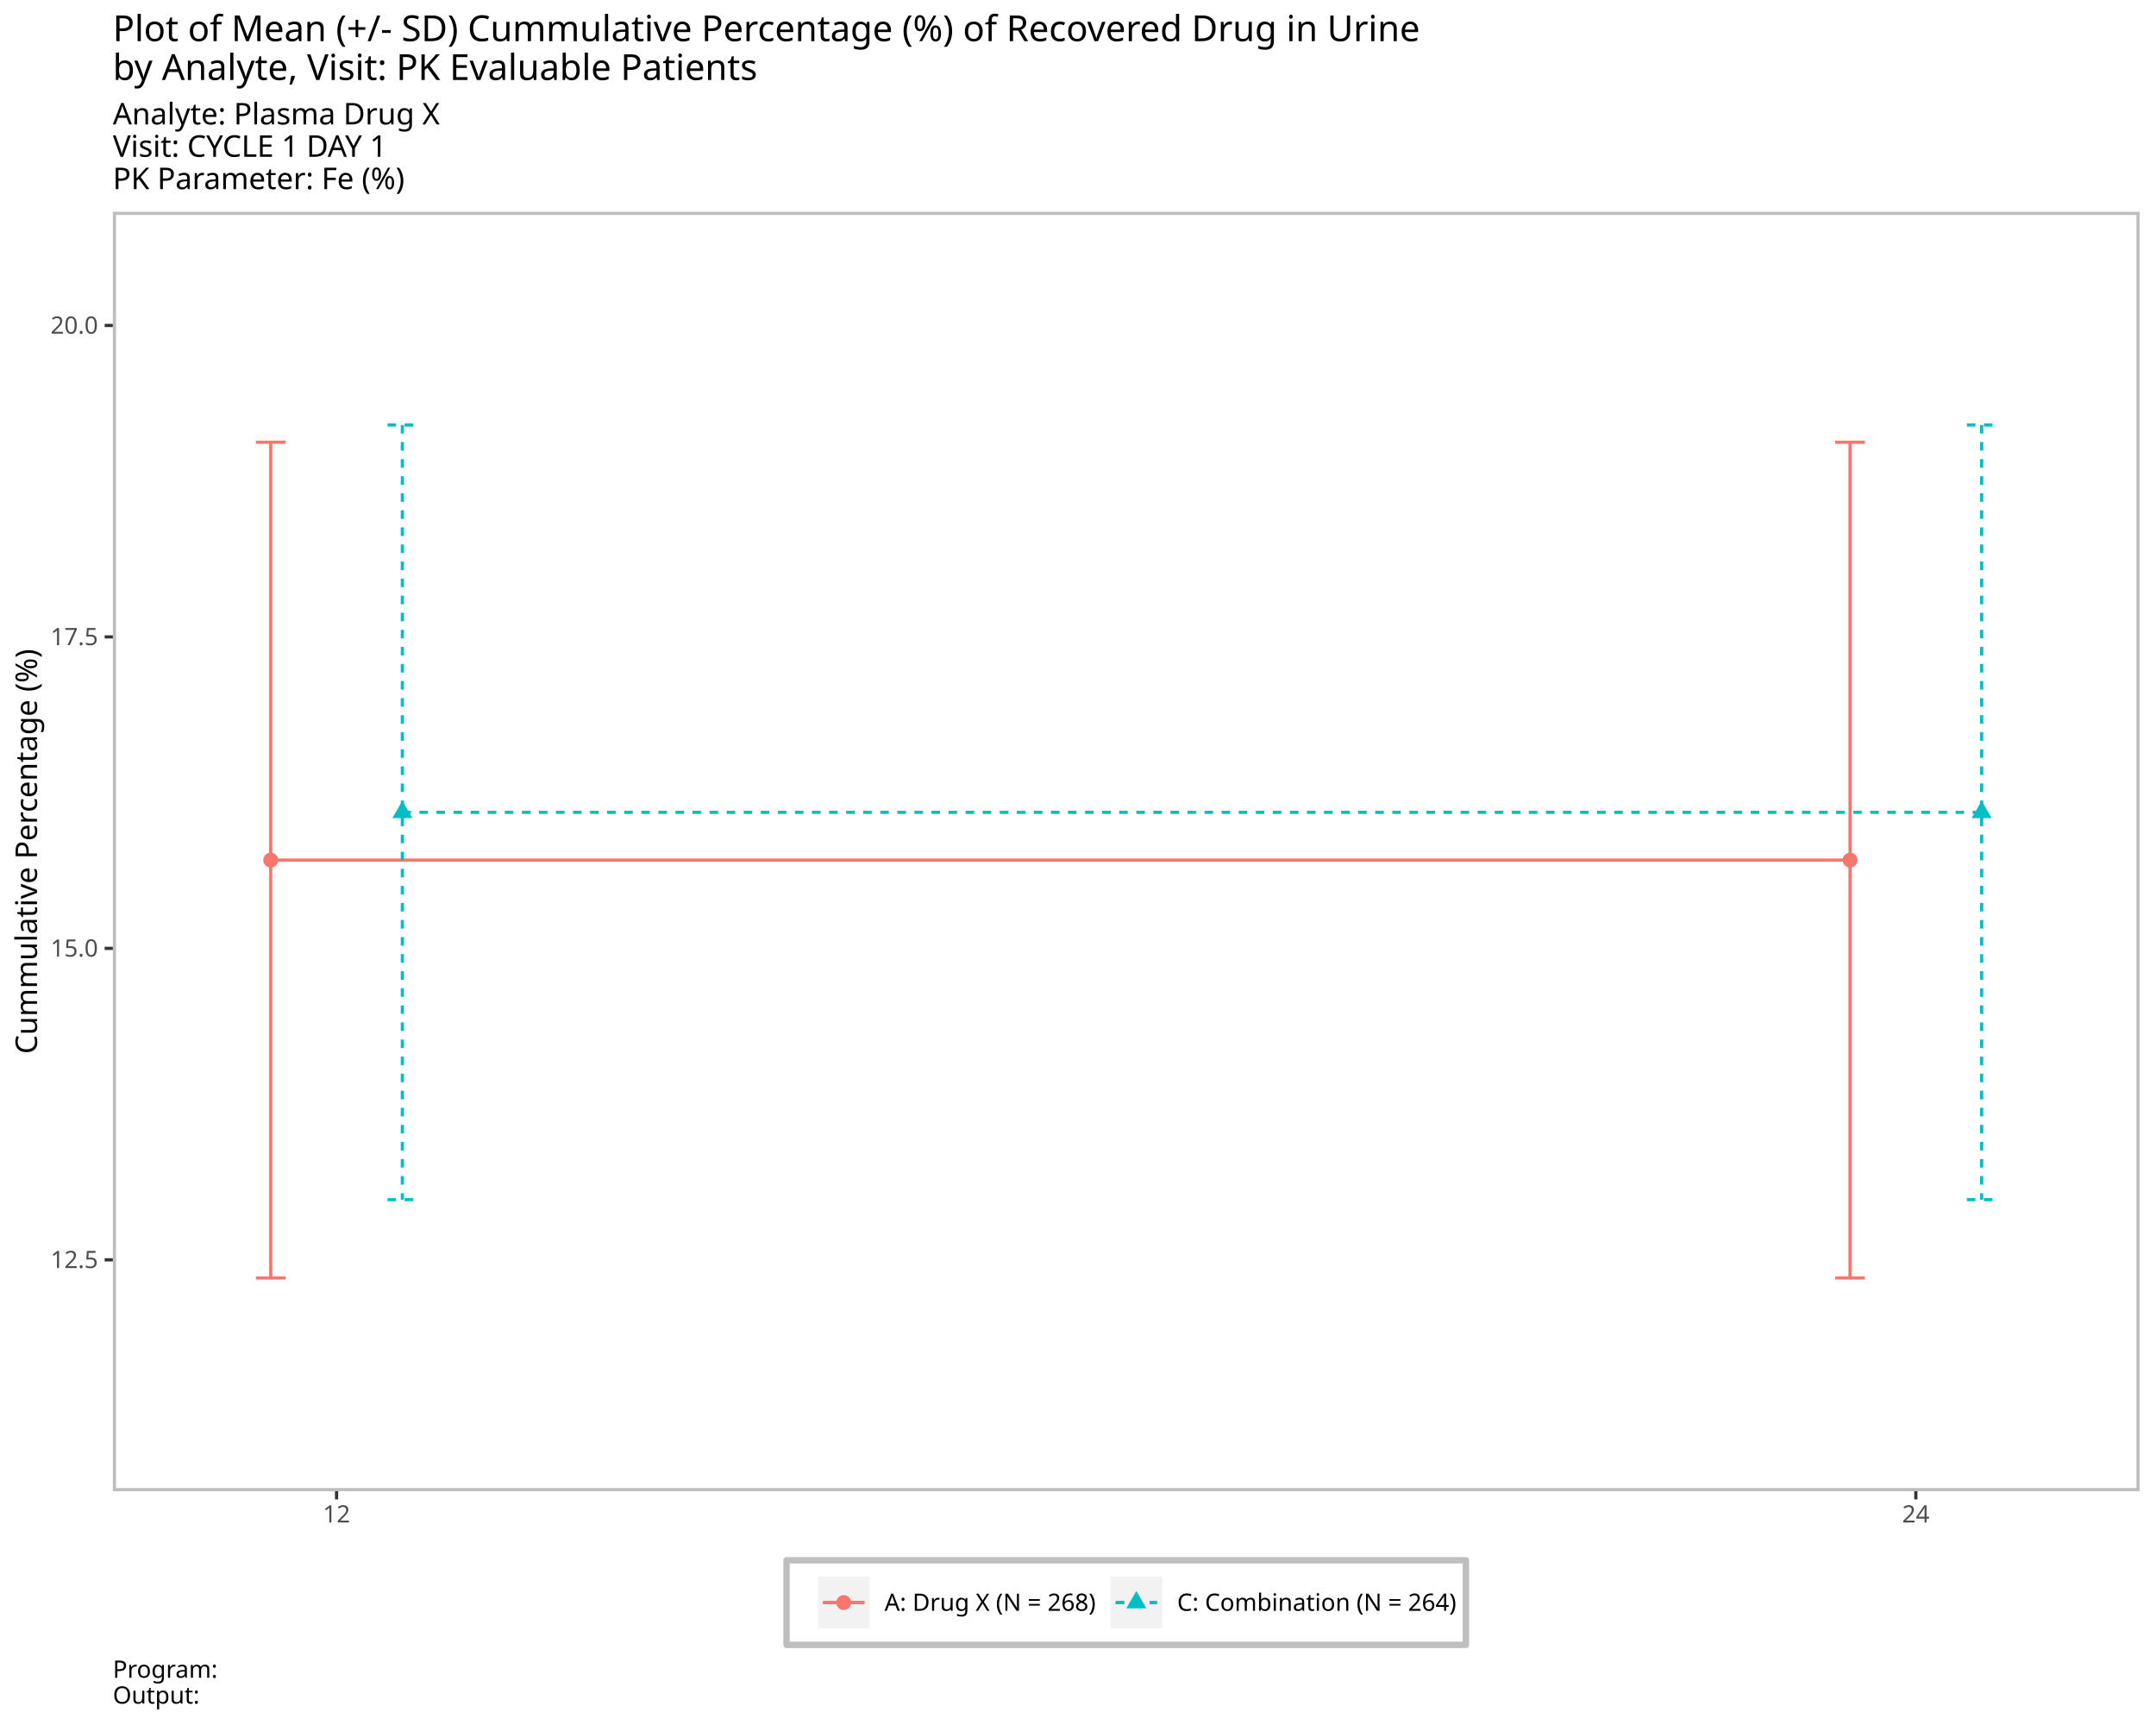
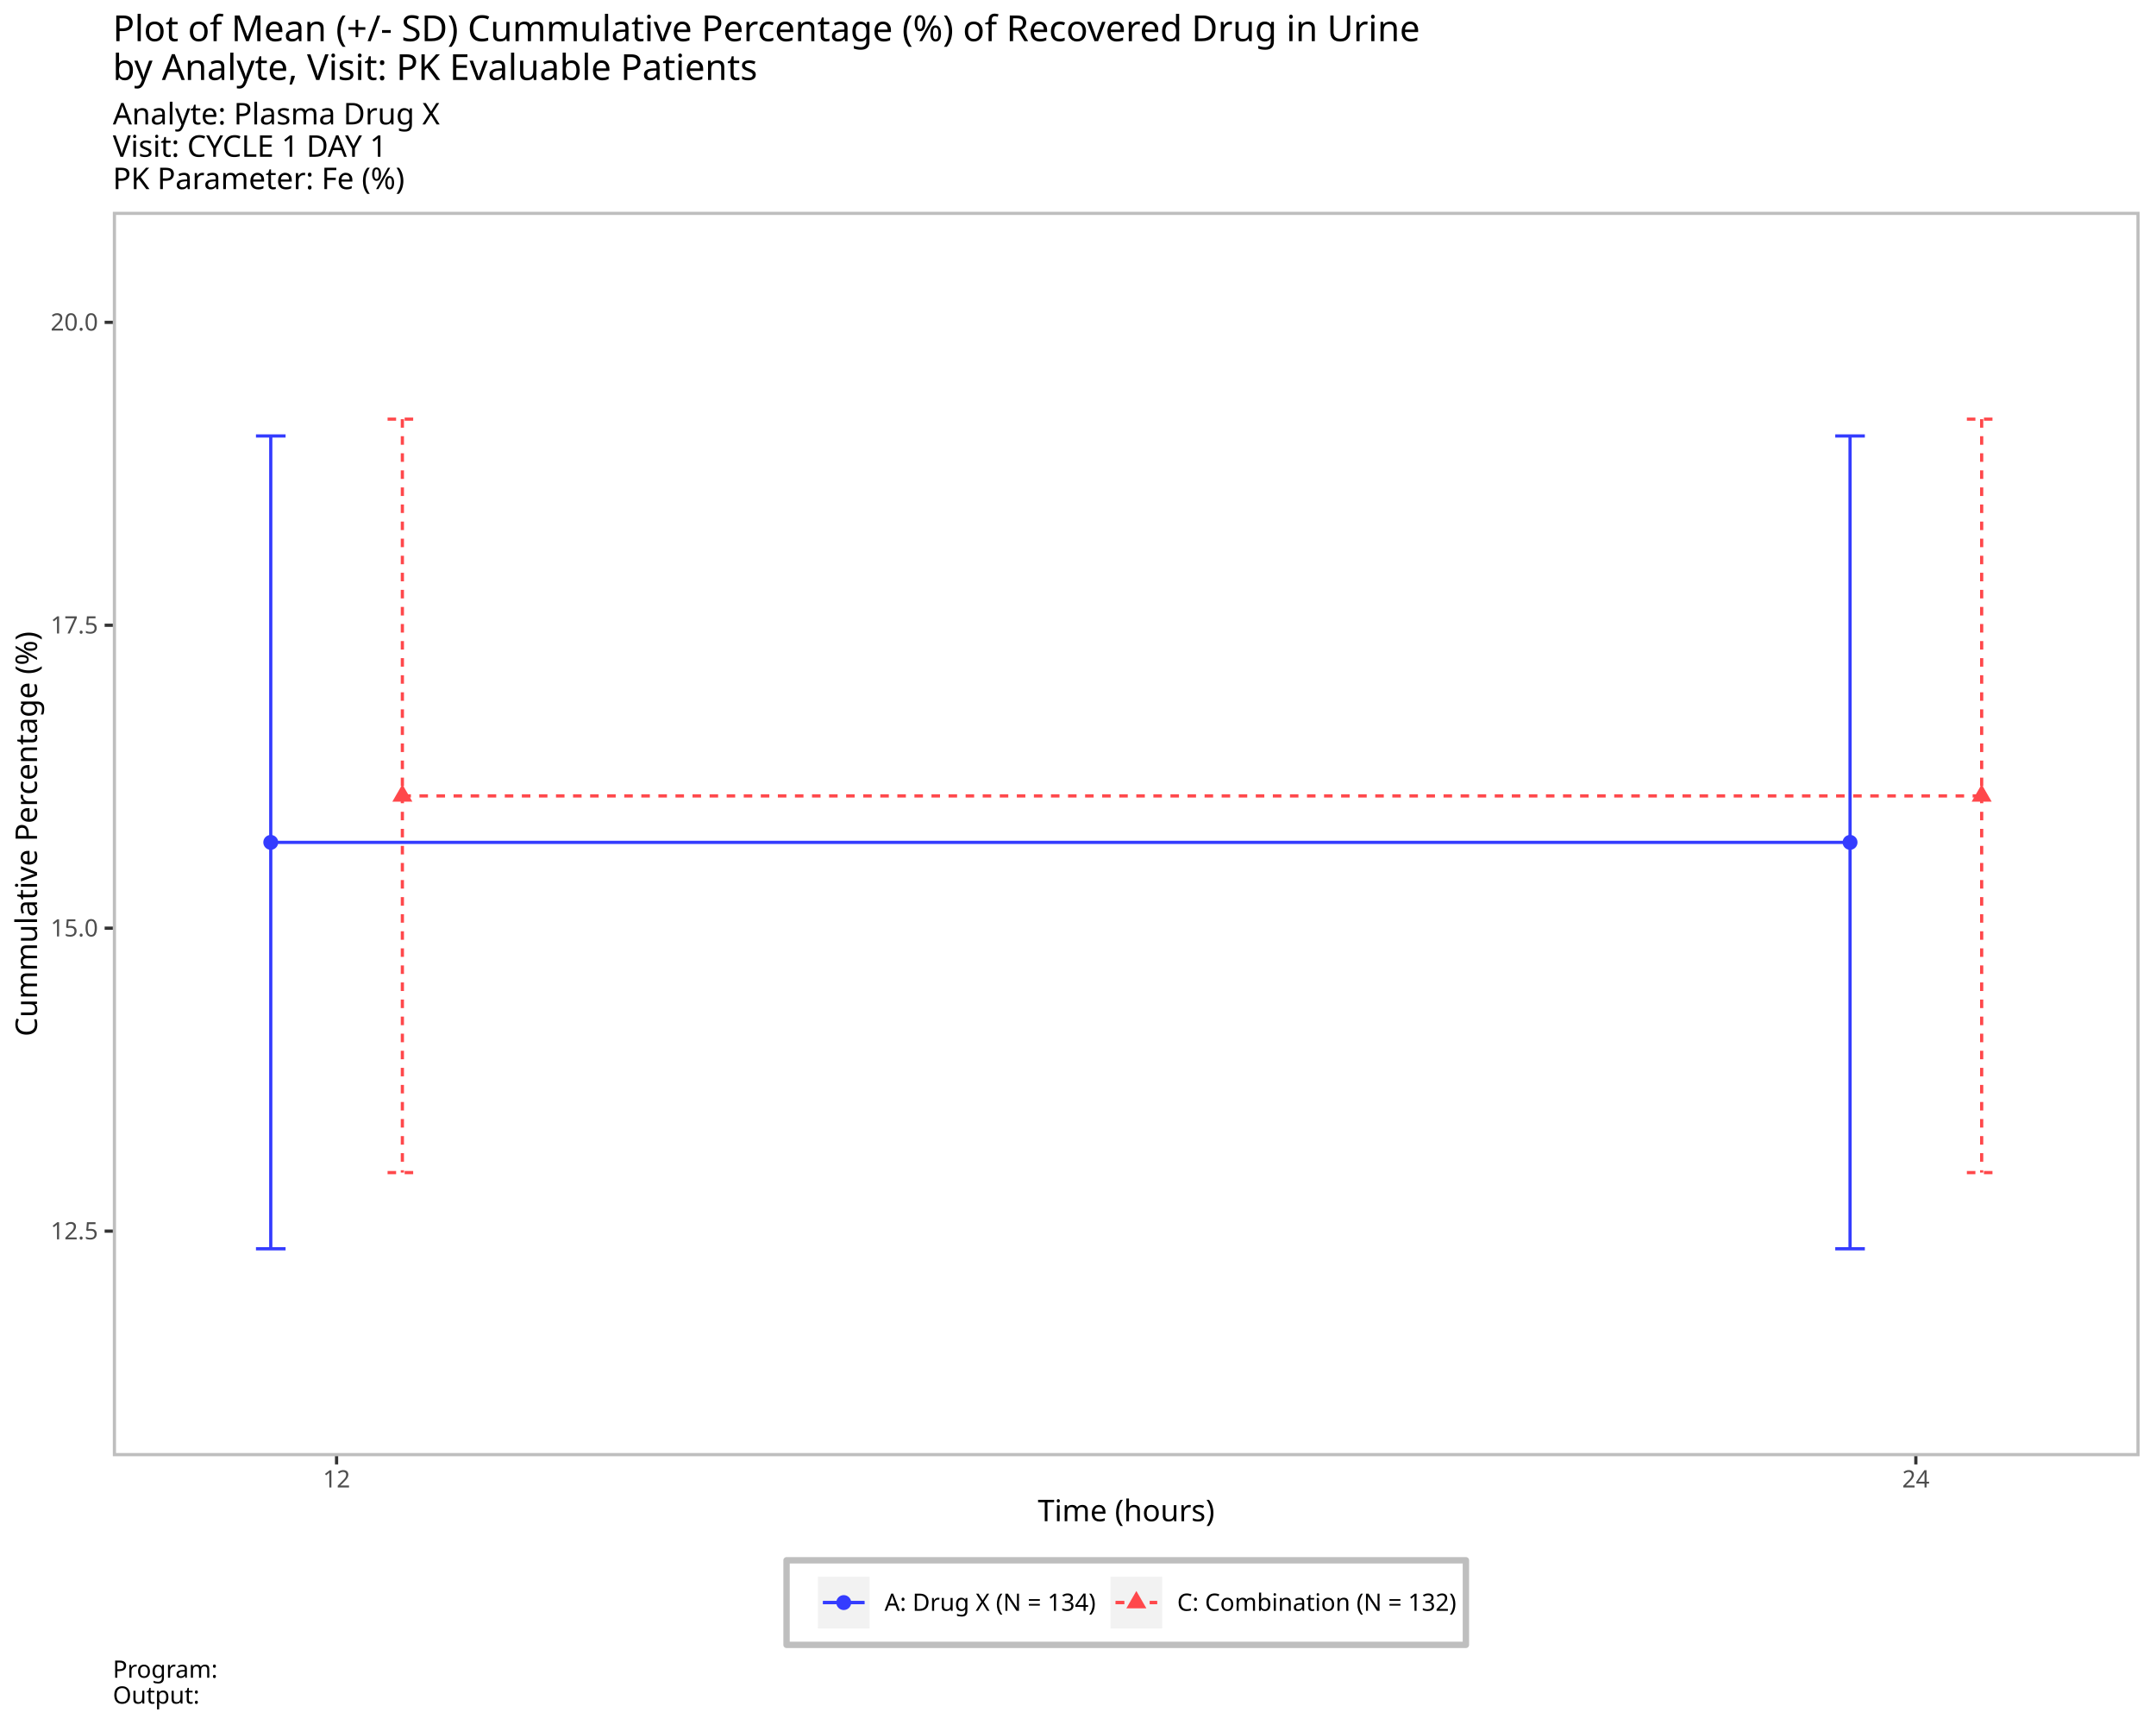
<svg xmlns="http://www.w3.org/2000/svg" class="svglite" data-engine-version="2.0" width="720.00pt" height="576.00pt" viewBox="0 0 720.00 576.00">
  <defs>
    <style type="text/css">
    .svglite line, .svglite polyline, .svglite polygon, .svglite path, .svglite rect, .svglite circle {
      fill: none;
      stroke: #000000;
      stroke-linecap: round;
      stroke-linejoin: round;
      stroke-miterlimit: 10.00;
    }
  </style>
  </defs>
  <rect width="100%" height="100%" style="stroke: none; fill: #FFFFFF;" />
  <defs>
    <clipPath id="cpMC4wMHw3MjAuMDB8MC4wMHw1NzYuMDA=">
      <rect x="0.00" y="0.00" width="720.00" height="576.00" />
    </clipPath>
  </defs>
  <g clip-path="url(#cpMC4wMHw3MjAuMDB8MC4wMHw1NzYuMDA=)">
    <rect x="0.00" y="0.00" width="720.00" height="576.00" style="stroke-width: 1.07; stroke: #FFFFFF; fill: #FFFFFF;" />
  </g>
  <defs>
-     <clipPath id="cpMzcuNjh8NzE0LjUyfDcwLjcxfDQ5Ny45NA==">
-       <rect x="37.68" y="70.71" width="676.84" height="427.23" />
+     <clipPath id="cpMzcuNjh8NzE0LjUyfDcwLjcxfDQ4Ni4yNA==">
+       <rect x="37.68" y="70.71" width="676.84" height="415.54" />
    </clipPath>
  </defs>
-   <g clip-path="url(#cpMzcuNjh8NzE0LjUyfDcwLjcxfDQ5Ny45NA==)">
-     <circle cx="90.42" cy="287.20" r="2.49" style="stroke-width: 0.71; stroke: none; fill: #F8766D;" />
-     <circle cx="617.83" cy="287.20" r="2.49" style="stroke-width: 0.71; stroke: none; fill: #F8766D;" />
-     <polygon points="134.37,267.38 137.72,273.18 131.02,273.18 " style="stroke-width: 0.71; stroke: none; fill: #00BFC4;" />
-     <polygon points="661.78,267.38 665.13,273.18 658.43,273.18 " style="stroke-width: 0.71; stroke: none; fill: #00BFC4;" />
-     <polyline points="90.42,287.20 617.83,287.20 " style="stroke-width: 1.07; stroke: #F8766D; stroke-linecap: butt;" />
-     <polyline points="134.37,271.25 661.78,271.25 " style="stroke-width: 1.07; stroke: #00BFC4; stroke-dasharray: 2.85,2.85; stroke-linecap: butt;" />
-     <polyline points="85.48,147.67 95.37,147.67 " style="stroke-width: 1.07; stroke: #F8766D; stroke-linecap: butt;" />
-     <polyline points="90.42,147.67 90.42,426.73 " style="stroke-width: 1.07; stroke: #F8766D; stroke-linecap: butt;" />
-     <polyline points="85.48,426.73 95.37,426.73 " style="stroke-width: 1.07; stroke: #F8766D; stroke-linecap: butt;" />
-     <polyline points="612.88,147.67 622.77,147.67 " style="stroke-width: 1.07; stroke: #F8766D; stroke-linecap: butt;" />
-     <polyline points="617.83,147.67 617.83,426.73 " style="stroke-width: 1.07; stroke: #F8766D; stroke-linecap: butt;" />
-     <polyline points="612.88,426.73 622.77,426.73 " style="stroke-width: 1.07; stroke: #F8766D; stroke-linecap: butt;" />
-     <polyline points="129.43,141.91 139.32,141.91 " style="stroke-width: 1.07; stroke: #00BFC4; stroke-dasharray: 2.85,2.85; stroke-linecap: butt;" />
-     <polyline points="134.37,141.91 134.37,400.58 " style="stroke-width: 1.07; stroke: #00BFC4; stroke-dasharray: 2.85,2.85; stroke-linecap: butt;" />
-     <polyline points="129.43,400.58 139.32,400.58 " style="stroke-width: 1.07; stroke: #00BFC4; stroke-dasharray: 2.85,2.85; stroke-linecap: butt;" />
-     <polyline points="656.84,141.91 666.72,141.91 " style="stroke-width: 1.07; stroke: #00BFC4; stroke-dasharray: 2.85,2.85; stroke-linecap: butt;" />
-     <polyline points="661.78,141.91 661.78,400.58 " style="stroke-width: 1.07; stroke: #00BFC4; stroke-dasharray: 2.85,2.85; stroke-linecap: butt;" />
-     <polyline points="656.84,400.58 666.72,400.58 " style="stroke-width: 1.07; stroke: #00BFC4; stroke-dasharray: 2.85,2.85; stroke-linecap: butt;" />
-     <rect x="37.68" y="70.71" width="676.84" height="427.23" style="stroke-width: 2.13; stroke: #BEBEBE;" />
+   <g clip-path="url(#cpMzcuNjh8NzE0LjUyfDcwLjcxfDQ4Ni4yNA==)">
+     <circle cx="90.42" cy="281.28" r="2.49" style="stroke-width: 0.71; stroke: none; fill: #343CFF;" />
+     <circle cx="617.83" cy="281.28" r="2.49" style="stroke-width: 0.71; stroke: none; fill: #343CFF;" />
+     <polygon points="134.37,261.89 137.72,267.69 131.02,267.69 " style="stroke-width: 0.71; stroke: none; fill: #FF484B;" />
+     <polygon points="661.78,261.89 665.13,267.69 658.43,267.69 " style="stroke-width: 0.71; stroke: none; fill: #FF484B;" />
+     <polyline points="90.42,281.28 617.83,281.28 " style="stroke-width: 1.07; stroke: #343CFF; stroke-linecap: butt;" />
+     <polyline points="134.37,265.76 661.78,265.76 " style="stroke-width: 1.07; stroke: #FF484B; stroke-dasharray: 2.85,2.85; stroke-linecap: butt;" />
+     <polyline points="85.48,145.57 95.37,145.57 " style="stroke-width: 1.07; stroke: #343CFF; stroke-linecap: butt;" />
+     <polyline points="90.42,145.57 90.42,416.99 " style="stroke-width: 1.07; stroke: #343CFF; stroke-linecap: butt;" />
+     <polyline points="85.48,416.99 95.37,416.99 " style="stroke-width: 1.07; stroke: #343CFF; stroke-linecap: butt;" />
+     <polyline points="612.88,145.57 622.77,145.57 " style="stroke-width: 1.07; stroke: #343CFF; stroke-linecap: butt;" />
+     <polyline points="617.83,145.57 617.83,416.99 " style="stroke-width: 1.07; stroke: #343CFF; stroke-linecap: butt;" />
+     <polyline points="612.88,416.99 622.77,416.99 " style="stroke-width: 1.07; stroke: #343CFF; stroke-linecap: butt;" />
+     <polyline points="129.43,139.96 139.32,139.96 " style="stroke-width: 1.07; stroke: #FF484B; stroke-dasharray: 2.85,2.85; stroke-linecap: butt;" />
+     <polyline points="134.37,139.96 134.37,391.55 " style="stroke-width: 1.07; stroke: #FF484B; stroke-dasharray: 2.85,2.85; stroke-linecap: butt;" />
+     <polyline points="129.43,391.55 139.32,391.55 " style="stroke-width: 1.07; stroke: #FF484B; stroke-dasharray: 2.85,2.85; stroke-linecap: butt;" />
+     <polyline points="656.84,139.96 666.72,139.96 " style="stroke-width: 1.07; stroke: #FF484B; stroke-dasharray: 2.85,2.85; stroke-linecap: butt;" />
+     <polyline points="661.78,139.96 661.78,391.55 " style="stroke-width: 1.07; stroke: #FF484B; stroke-dasharray: 2.85,2.85; stroke-linecap: butt;" />
+     <polyline points="656.84,391.55 666.72,391.55 " style="stroke-width: 1.07; stroke: #FF484B; stroke-dasharray: 2.85,2.85; stroke-linecap: butt;" />
+     <rect x="37.68" y="70.71" width="676.84" height="415.54" style="stroke-width: 2.13; stroke: #BEBEBE;" />
  </g>
  <g clip-path="url(#cpMC4wMHw3MjAuMDB8MC4wMHw1NzYuMDA=)">
-     <text x="32.75" y="423.42" text-anchor="end" style="font-size: 8.00px; fill: #4D4D4D; font-family: sans;" textLength="15.57px" lengthAdjust="spacingAndGlyphs">12.5</text>
-     <text x="32.75" y="319.42" text-anchor="end" style="font-size: 8.00px; fill: #4D4D4D; font-family: sans;" textLength="15.57px" lengthAdjust="spacingAndGlyphs">15.0</text>
-     <text x="32.75" y="215.42" text-anchor="end" style="font-size: 8.00px; fill: #4D4D4D; font-family: sans;" textLength="15.57px" lengthAdjust="spacingAndGlyphs">17.5</text>
-     <text x="32.75" y="111.42" text-anchor="end" style="font-size: 8.00px; fill: #4D4D4D; font-family: sans;" textLength="15.57px" lengthAdjust="spacingAndGlyphs">20.0</text>
-     <polyline points="34.94,420.67 37.68,420.67 " style="stroke-width: 1.07; stroke: #333333; stroke-linecap: butt;" />
-     <polyline points="34.94,316.67 37.68,316.67 " style="stroke-width: 1.07; stroke: #333333; stroke-linecap: butt;" />
-     <polyline points="34.94,212.67 37.68,212.67 " style="stroke-width: 1.07; stroke: #333333; stroke-linecap: butt;" />
-     <polyline points="34.94,108.67 37.68,108.67 " style="stroke-width: 1.07; stroke: #333333; stroke-linecap: butt;" />
-     <polyline points="112.40,500.68 112.40,497.94 " style="stroke-width: 1.07; stroke: #333333; stroke-linecap: butt;" />
-     <polyline points="639.80,500.68 639.80,497.94 " style="stroke-width: 1.07; stroke: #333333; stroke-linecap: butt;" />
-     <text x="112.40" y="508.38" text-anchor="middle" style="font-size: 8.00px; fill: #4D4D4D; font-family: sans;" textLength="8.90px" lengthAdjust="spacingAndGlyphs">12</text>
-     <text x="639.80" y="508.38" text-anchor="middle" style="font-size: 8.00px; fill: #4D4D4D; font-family: sans;" textLength="8.90px" lengthAdjust="spacingAndGlyphs">24</text>
-     <text transform="translate(12.36,284.32) rotate(-90)" text-anchor="middle" style="font-size: 10.00px; font-family: sans;" textLength="130.63px" lengthAdjust="spacingAndGlyphs">Cummulative Percentage (%)</text>
+     <text x="32.75" y="413.84" text-anchor="end" style="font-size: 8.00px; fill: #4D4D4D; font-family: sans;" textLength="15.57px" lengthAdjust="spacingAndGlyphs">12.5</text>
+     <text x="32.75" y="312.69" text-anchor="end" style="font-size: 8.00px; fill: #4D4D4D; font-family: sans;" textLength="15.57px" lengthAdjust="spacingAndGlyphs">15.0</text>
+     <text x="32.75" y="211.53" text-anchor="end" style="font-size: 8.00px; fill: #4D4D4D; font-family: sans;" textLength="15.57px" lengthAdjust="spacingAndGlyphs">17.5</text>
+     <text x="32.75" y="110.38" text-anchor="end" style="font-size: 8.00px; fill: #4D4D4D; font-family: sans;" textLength="15.57px" lengthAdjust="spacingAndGlyphs">20.0</text>
+     <polyline points="34.94,411.09 37.68,411.09 " style="stroke-width: 1.07; stroke: #333333; stroke-linecap: butt;" />
+     <polyline points="34.94,309.93 37.68,309.93 " style="stroke-width: 1.07; stroke: #333333; stroke-linecap: butt;" />
+     <polyline points="34.94,208.78 37.68,208.78 " style="stroke-width: 1.07; stroke: #333333; stroke-linecap: butt;" />
+     <polyline points="34.94,107.63 37.68,107.63 " style="stroke-width: 1.07; stroke: #333333; stroke-linecap: butt;" />
+     <polyline points="112.40,488.98 112.40,486.24 " style="stroke-width: 1.07; stroke: #333333; stroke-linecap: butt;" />
+     <polyline points="639.80,488.98 639.80,486.24 " style="stroke-width: 1.07; stroke: #333333; stroke-linecap: butt;" />
+     <text x="112.40" y="496.68" text-anchor="middle" style="font-size: 8.00px; fill: #4D4D4D; font-family: sans;" textLength="8.90px" lengthAdjust="spacingAndGlyphs">12</text>
+     <text x="639.80" y="496.68" text-anchor="middle" style="font-size: 8.00px; fill: #4D4D4D; font-family: sans;" textLength="8.90px" lengthAdjust="spacingAndGlyphs">24</text>
+     <text x="376.10" y="507.96" text-anchor="middle" style="font-size: 10.00px; font-family: sans;" textLength="56.68px" lengthAdjust="spacingAndGlyphs">Time (hours)</text>
+     <text transform="translate(12.36,278.47) rotate(-90)" text-anchor="middle" style="font-size: 10.00px; font-family: sans;" textLength="130.63px" lengthAdjust="spacingAndGlyphs">Cummulative Percentage (%)</text>
    <rect x="262.67" y="521.00" width="226.87" height="28.24" style="stroke-width: 2.13; stroke: #BEBEBE;" />
    <rect x="273.13" y="526.48" width="17.28" height="17.28" style="stroke-width: 1.07; stroke: none; fill: #F2F2F2;" />
-     <circle cx="281.77" cy="535.12" r="2.49" style="stroke-width: 0.71; stroke: none; fill: #F8766D;" />
-     <line x1="274.85" y1="535.12" x2="288.68" y2="535.12" style="stroke-width: 1.07; stroke: #F8766D; stroke-linecap: butt;" />
-     <line x1="274.85" y1="535.12" x2="288.68" y2="535.12" style="stroke-width: 1.07; stroke: #F8766D; stroke-linecap: butt;" />
+     <circle cx="281.77" cy="535.12" r="2.49" style="stroke-width: 0.71; stroke: none; fill: #343CFF;" />
+     <line x1="274.85" y1="535.12" x2="288.68" y2="535.12" style="stroke-width: 1.07; stroke: #343CFF; stroke-linecap: butt;" />
+     <line x1="274.85" y1="535.12" x2="288.68" y2="535.12" style="stroke-width: 1.07; stroke: #343CFF; stroke-linecap: butt;" />
    <rect x="370.85" y="526.48" width="17.28" height="17.28" style="stroke-width: 1.07; stroke: none; fill: #F2F2F2;" />
-     <polygon points="379.49,531.25 382.84,537.05 376.14,537.05 " style="stroke-width: 0.71; stroke: none; fill: #00BFC4;" />
-     <line x1="372.58" y1="535.12" x2="386.40" y2="535.12" style="stroke-width: 1.07; stroke: #00BFC4; stroke-dasharray: 2.85,2.85; stroke-linecap: butt;" />
-     <line x1="372.58" y1="535.12" x2="386.40" y2="535.12" style="stroke-width: 1.07; stroke: #00BFC4; stroke-dasharray: 2.85,2.85; stroke-linecap: butt;" />
-     <text x="295.39" y="537.87" style="font-size: 8.00px; font-family: sans;" textLength="70.48px" lengthAdjust="spacingAndGlyphs">A: Drug X (N = 268)</text>
-     <text x="393.11" y="537.87" style="font-size: 8.00px; font-family: sans;" textLength="90.94px" lengthAdjust="spacingAndGlyphs">C: Combination (N = 264)</text>
+     <polygon points="379.49,531.25 382.84,537.05 376.14,537.05 " style="stroke-width: 0.71; stroke: none; fill: #FF484B;" />
+     <line x1="372.58" y1="535.12" x2="386.40" y2="535.12" style="stroke-width: 1.07; stroke: #FF484B; stroke-dasharray: 2.85,2.85; stroke-linecap: butt;" />
+     <line x1="372.58" y1="535.12" x2="386.40" y2="535.12" style="stroke-width: 1.07; stroke: #FF484B; stroke-dasharray: 2.85,2.85; stroke-linecap: butt;" />
+     <text x="295.39" y="537.87" style="font-size: 8.00px; font-family: sans;" textLength="70.48px" lengthAdjust="spacingAndGlyphs">A: Drug X (N = 134)</text>
+     <text x="393.11" y="537.87" style="font-size: 8.00px; font-family: sans;" textLength="90.94px" lengthAdjust="spacingAndGlyphs">C: Combination (N = 132)</text>
    <text x="37.68" y="41.55" style="font-size: 10.00px; font-family: sans;" textLength="108.95px" lengthAdjust="spacingAndGlyphs">Analyte: Plasma Drug X </text>
    <text x="37.68" y="52.35" style="font-size: 10.00px; font-family: sans;" textLength="100.61px" lengthAdjust="spacingAndGlyphs">Visit: CYCLE 1 DAY 1 </text>
    <text x="37.68" y="63.15" style="font-size: 10.00px; font-family: sans;" textLength="98.37px" lengthAdjust="spacingAndGlyphs">PK Parameter: Fe (%)</text>
    <text x="37.68" y="13.74" style="font-size: 12.00px; font-family: sans;" textLength="425.22px" lengthAdjust="spacingAndGlyphs">Plot of Mean (+/- SD) Cummulative Percentage (%) of Recovered Drug in Urine </text>
    <text x="37.68" y="26.70" style="font-size: 12.00px; font-family: sans;" textLength="210.81px" lengthAdjust="spacingAndGlyphs">by Analyte, Visit: PK Evaluable Patients</text>
    <text x="37.68" y="560.22" style="font-size: 8.00px; font-family: sans;" textLength="35.13px" lengthAdjust="spacingAndGlyphs">Program: </text>
    <text x="37.68" y="568.86" style="font-size: 8.00px; font-family: sans;" textLength="26.24px" lengthAdjust="spacingAndGlyphs">Output:</text>
  </g>
</svg>
